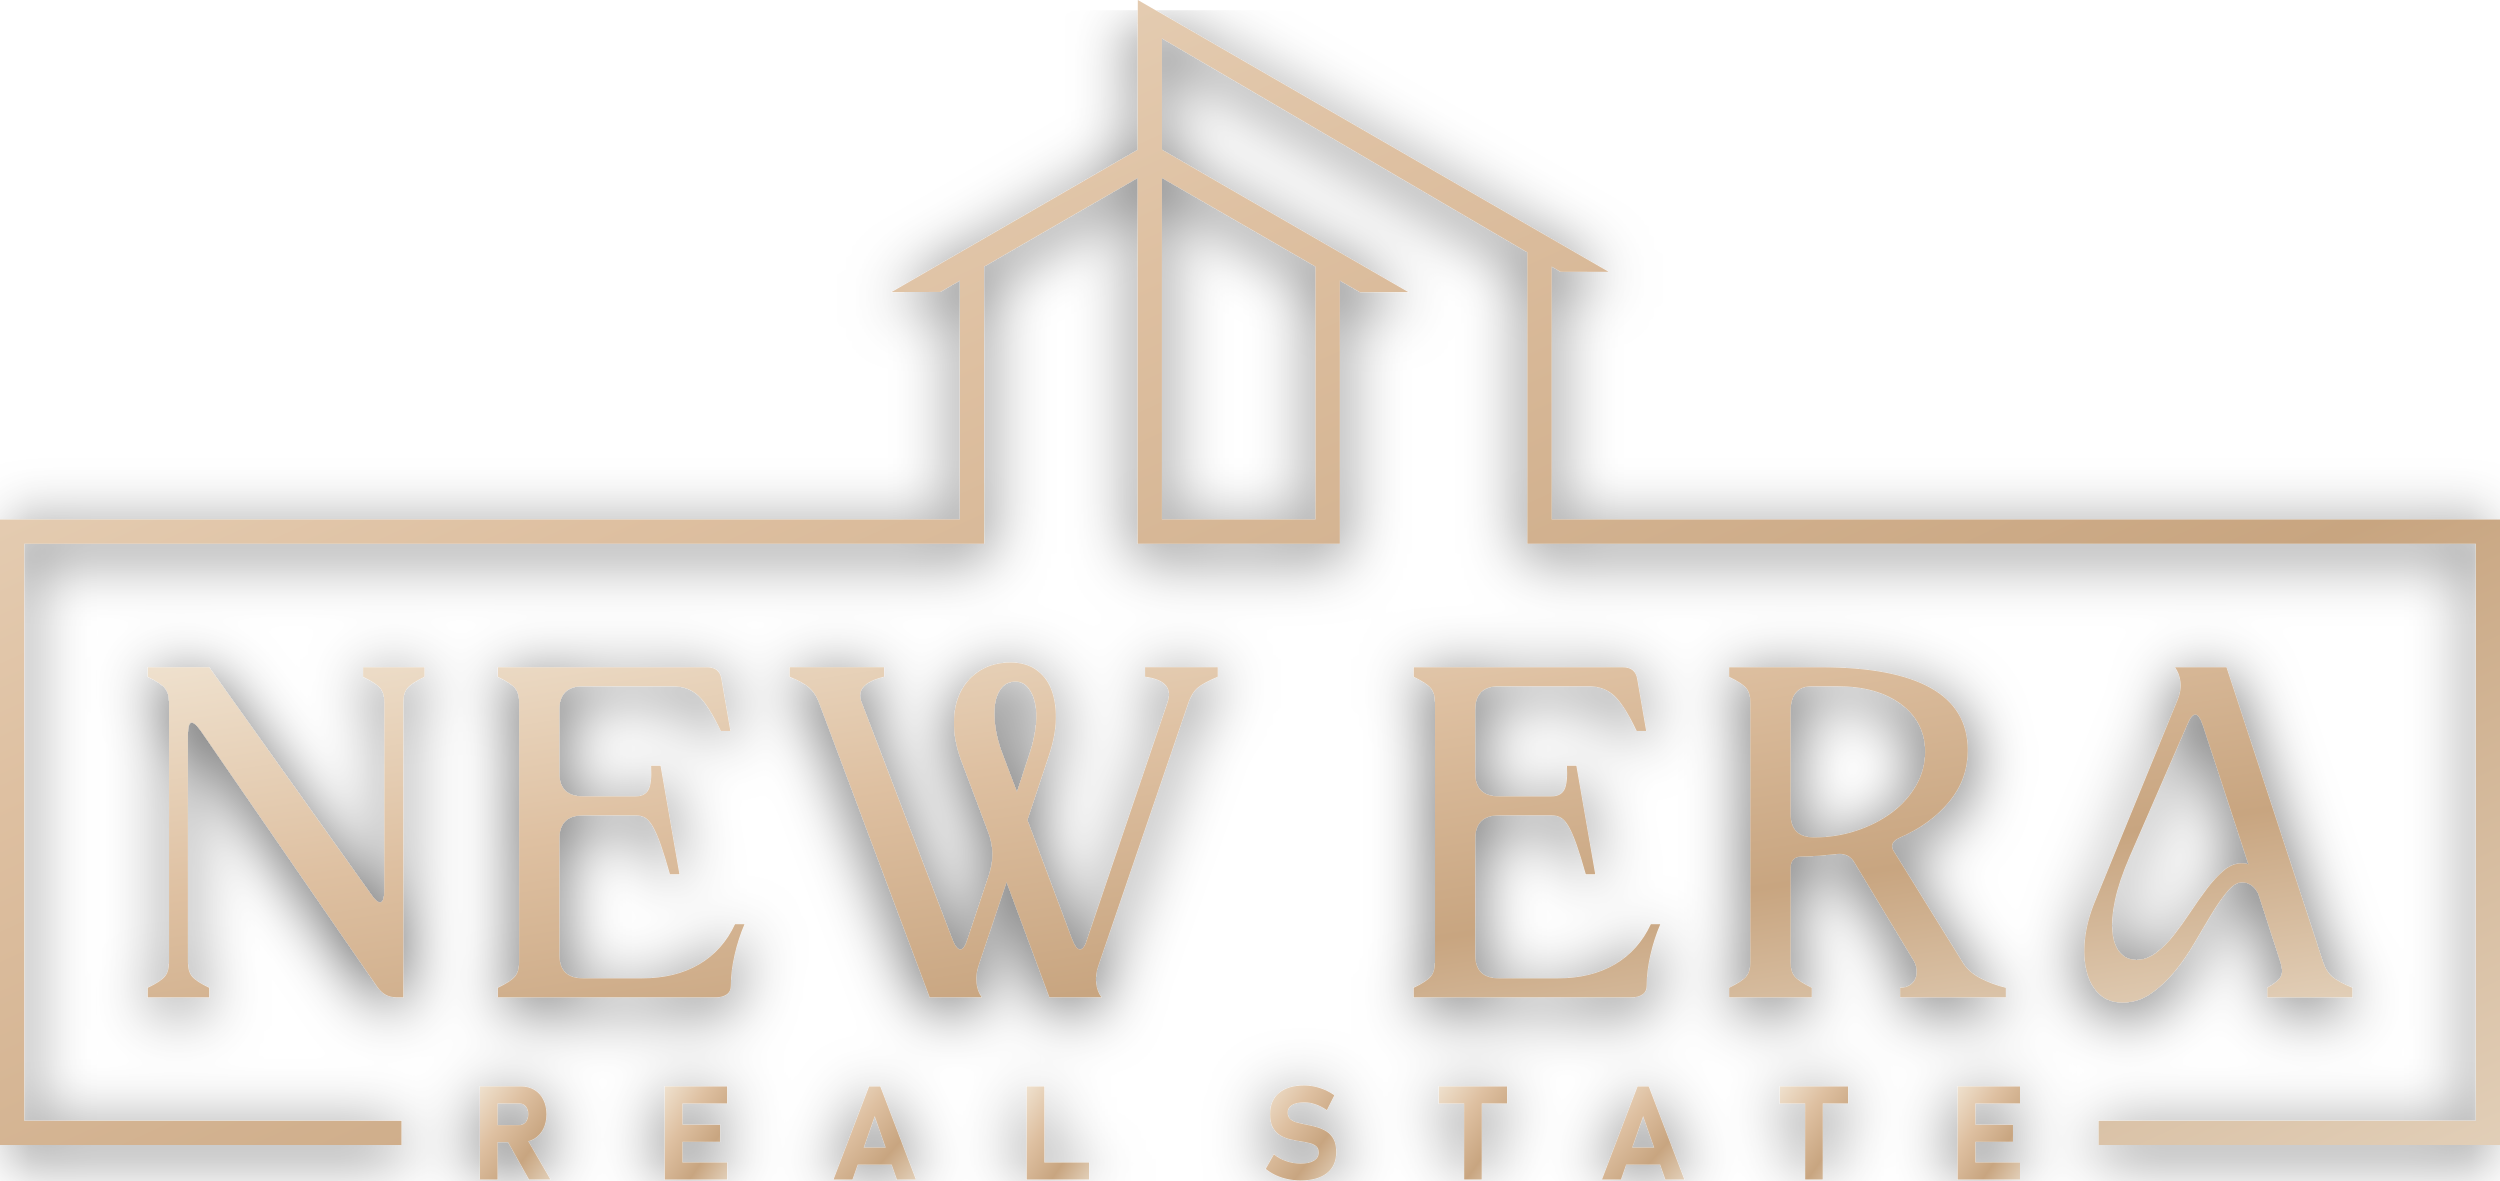
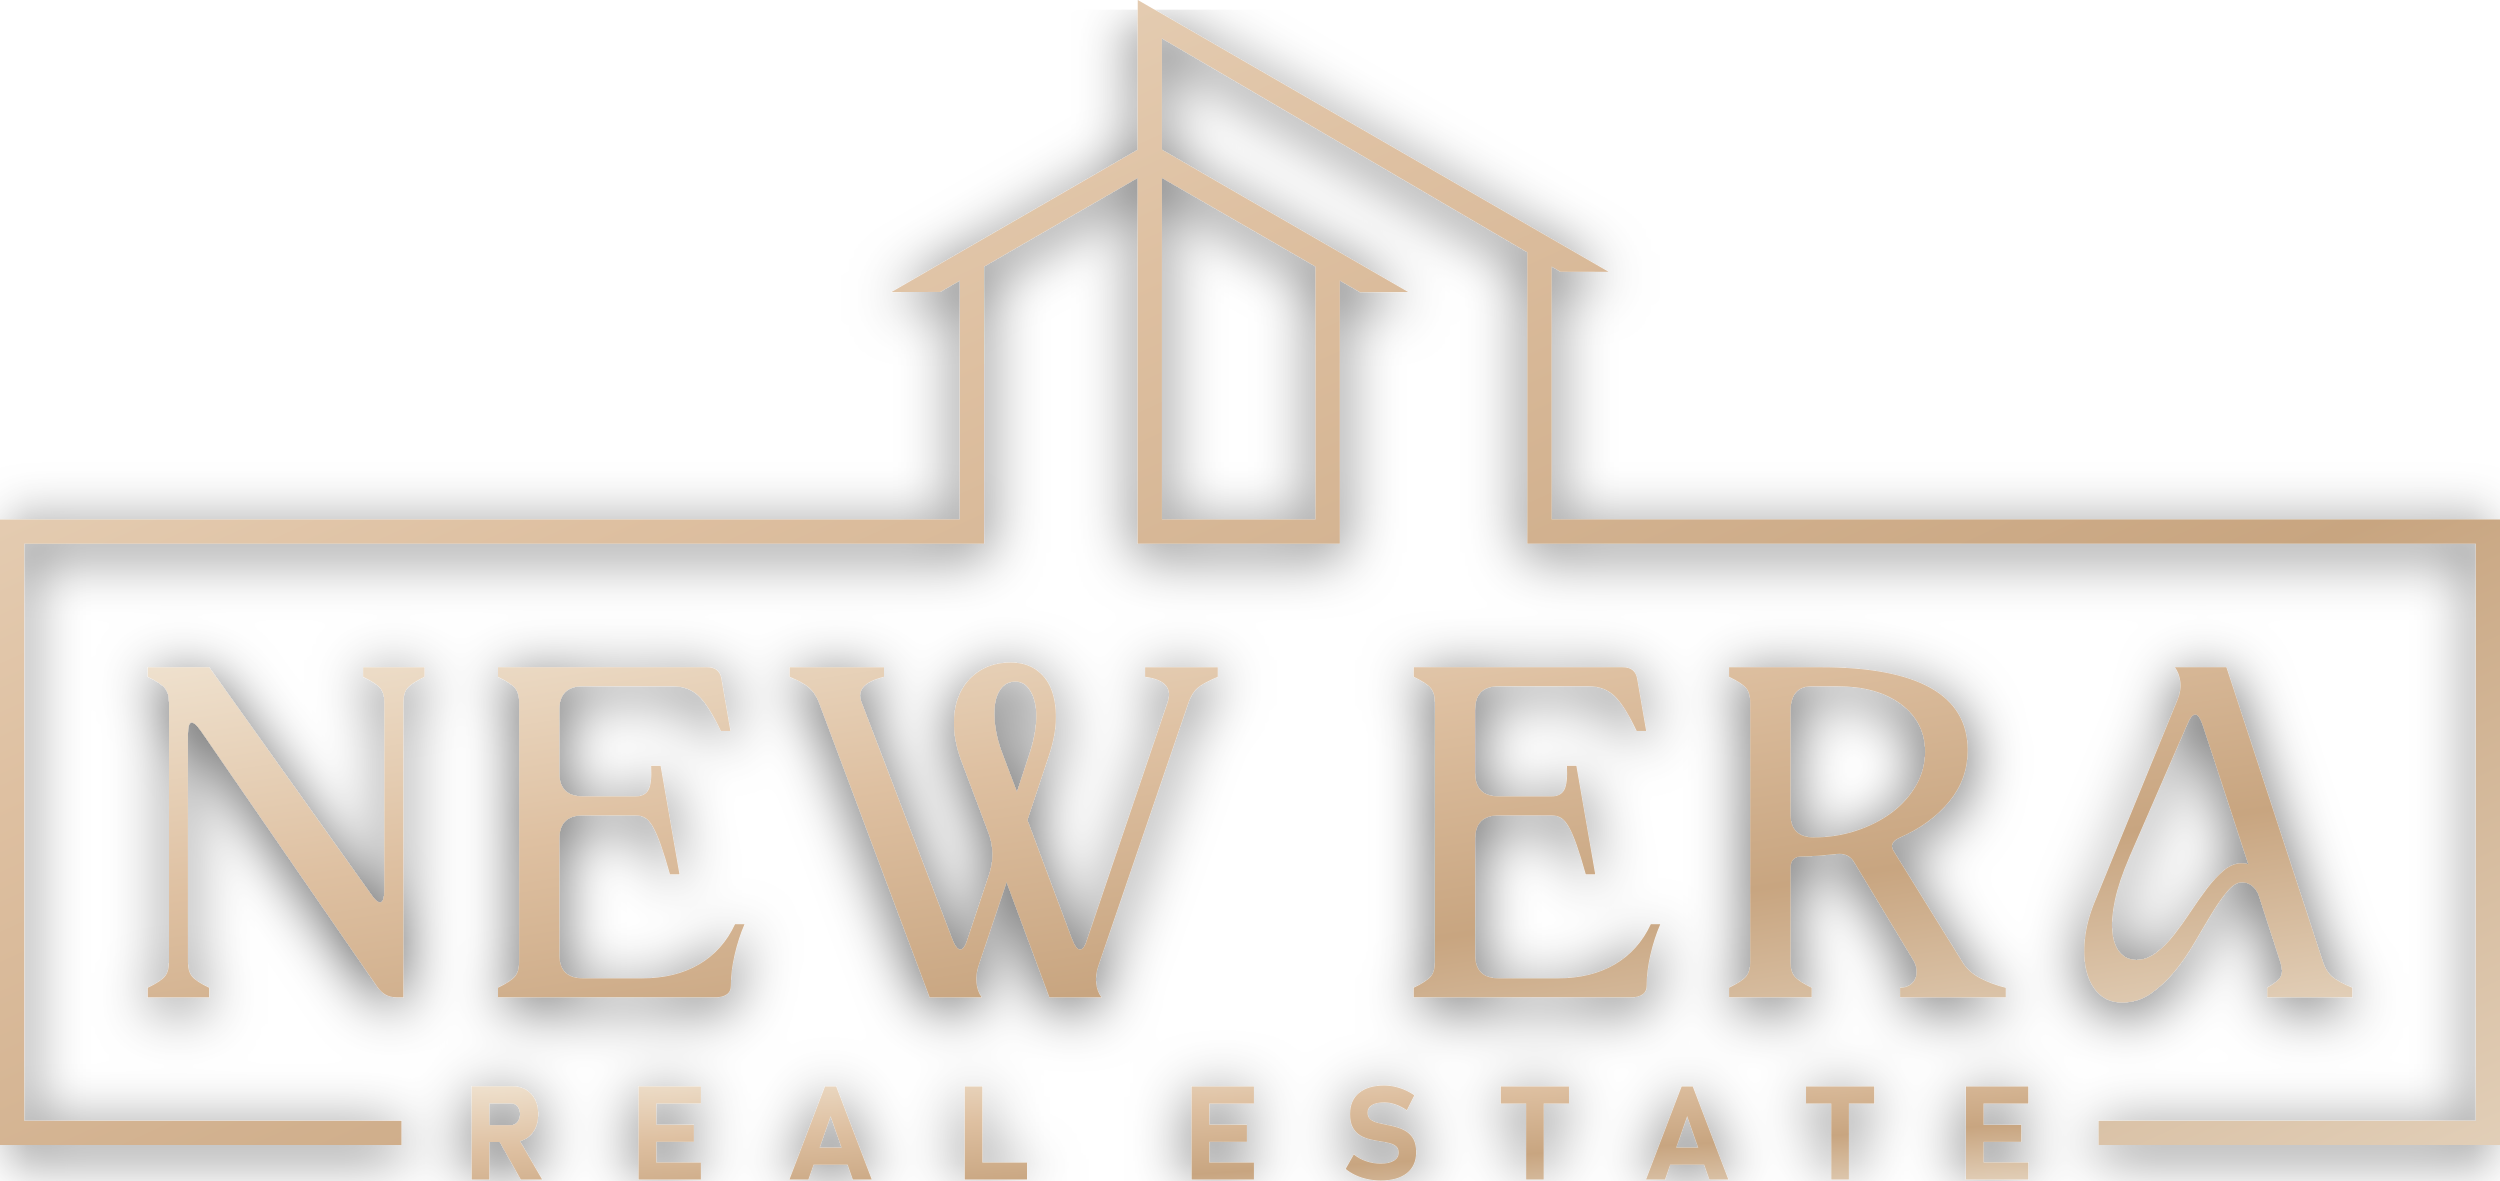
- <svg xmlns="http://www.w3.org/2000/svg" viewBox="0 0 988.05 466.52" style="shape-rendering:geometricPrecision; text-rendering:geometricPrecision; fill-rule:evenodd; clip-rule:evenodd">
+ <svg xmlns="http://www.w3.org/2000/svg" viewBox="0 0 1062.73 501.78" style="shape-rendering:geometricPrecision; text-rendering:geometricPrecision; fill-rule:evenodd; clip-rule:evenodd">
  <defs>
    <linearGradient id="champagneGold" x1="0%" y1="0%" x2="100%" y2="100%">
      <stop offset="0%" stop-color="#EFE1CE" />
      <stop offset="35%" stop-color="#DEC0A1" />
      <stop offset="70%" stop-color="#C8A580" />
      <stop offset="100%" stop-color="#E2CFB8" />
    </linearGradient>
    <filter id="subtleGlow" x="-20%" y="-20%" width="140%" height="140%">
      <feDropShadow dx="0" dy="4" stdDeviation="12" flood-color="#000000" flood-opacity="0.65" />
    </filter>
  </defs>
  <g filter="url(#subtleGlow)">
-     <path fill="url(#champagneGold)" fill-rule="evenodd" d="M-0 205.32l0 247.22 158.65 0 0 -9.54 -149.11 0 0 -228.14 369.83 0 9.54 0 0 -109.54 60.76 -35.08 0 135.08 0 9.54 9.54 0 60.76 0 9.54 0 0 -9.54 0 -94.49 7.99 4.61 19.06 -0.01 -97.34 -56.2 0 -44.1 144.46 84.57 0 115.16 9.54 0 365.32 0 0 228.14 -149.11 0 0 9.54 158.65 0 0 -247.22 -374.86 0 0 -100.04 3.58 2.1 18.96 0.05 -186.07 -107.43 -0.04 9.53 0.04 0.02 0 49.68 -97.34 56.2 19.16 -0.05 7.88 -4.55 0 94.49 -379.36 0zm519.96 0l0 -100 -60.76 -35.08 0 135.08 60.76 0z" />
-     <path fill="url(#champagneGold)" fill-rule="nonzero" d="M151.92 277.52c0,-2.48 -0.56,-4.38 -1.68,-5.68 -1.12,-1.3 -3.35,-2.76 -6.71,-4.38l0 -3.73 24.22 0 0 3.73c-3.35,1.61 -5.59,3.07 -6.71,4.38 -1.12,1.3 -1.68,3.2 -1.68,5.68l0 116.61 -2.79 0c-2.98,0 -5.4,-1.3 -7.26,-3.91l-69.85 -101.33c-1.61,-2.23 -2.86,-3.35 -3.72,-3.35 -0.99,0 -1.49,1.68 -1.49,5.03l0 89.78c0,2.48 0.56,4.38 1.68,5.68 1.12,1.3 3.35,2.76 6.71,4.38l0 3.72 -24.21 0 0 -3.72c3.35,-1.61 5.59,-3.07 6.71,-4.38 1.12,-1.3 1.68,-3.2 1.68,-5.68l0 -102.82c0,-2.48 -0.56,-4.38 -1.68,-5.68 -1.12,-1.3 -3.35,-2.76 -6.71,-4.38l0 -3.73 24.21 0 63.89 89.6c1.49,2.23 2.73,3.35 3.72,3.35 1.12,0 1.68,-1.74 1.68,-5.22l0 -73.95zm78.43 44.71c-6.21,0 -9.31,3.1 -9.31,9.31l0 45.82c0,6.21 3.1,9.31 9.31,9.31l23.47 0c8.69,0 16.17,-1.83 22.44,-5.49 6.27,-3.66 11.02,-8.97 14.25,-15.93l3.72 0c-1.61,3.73 -2.92,7.76 -3.91,12.11 -0.99,4.35 -1.49,8.38 -1.49,12.11 0,1.61 -0.56,2.79 -1.68,3.54 -1.12,0.75 -2.48,1.12 -4.1,1.12l-86.24 0 0 -3.72c3.35,-1.61 5.59,-3.07 6.71,-4.38 1.12,-1.3 1.68,-3.2 1.68,-5.68l0 -102.82c0,-2.48 -0.56,-4.38 -1.68,-5.68 -1.12,-1.3 -3.35,-2.76 -6.71,-4.38l0 -3.73 82.52 0c3.35,0 5.28,1.55 5.77,4.66l3.54 20.49 -3.72 0c-3.23,-6.83 -6.18,-11.49 -8.85,-13.97 -2.67,-2.48 -6.05,-3.73 -10.15,-3.73l-35.58 0c-6.21,0 -9.31,3.1 -9.31,9.31l0 24.96c0,6.21 3.1,9.31 9.31,9.31l20.86 0c2.48,0 4.19,-0.87 5.12,-2.61 0.93,-1.74 1.27,-4.91 1.02,-9.5l3.72 0 7.45 42.84 -3.72 0c-1.37,-4.84 -2.58,-8.76 -3.63,-11.74 -1.06,-2.98 -2.08,-5.34 -3.07,-7.08 -0.99,-1.74 -2.02,-2.92 -3.07,-3.54 -1.06,-0.62 -2.33,-0.93 -3.82,-0.93l-20.86 0zm149.4 -22.17c-1.86,-5.22 -2.76,-10.12 -2.7,-14.72 0.06,-4.59 0.99,-8.63 2.79,-12.11 1.8,-3.48 4.38,-6.24 7.73,-8.29 3.35,-2.05 7.33,-3.07 11.92,-3.07 3.85,0 7.14,0.93 9.87,2.79 2.73,1.86 4.75,4.44 6.05,7.73 1.3,3.29 1.92,7.14 1.86,11.55 -0.06,4.41 -0.96,9.22 -2.7,14.44l-8.57 25.7 17.51 46.75c1.12,2.98 2.23,4.47 3.35,4.47 1.12,0 2.11,-1.49 2.98,-4.47l31.67 -93.32c1.86,-5.71 -1.12,-9.06 -8.94,-10.06l0 -3.73 28.69 0 0 3.73c-3.85,1.61 -6.52,3.07 -8.01,4.38 -1.49,1.3 -2.67,3.2 -3.54,5.68l-35.58 103.94c-0.87,2.48 -1.18,4.84 -0.93,7.08 0.25,2.23 0.93,4.1 2.05,5.59l-20.49 0 -16.95 -45.64 -10.99 32.78c-0.87,2.48 -1.18,4.87 -0.93,7.17 0.25,2.3 0.93,4.19 2.05,5.68l-20.49 0 -43.77 -116.61c-0.99,-2.48 -2.27,-4.41 -3.82,-5.77 -1.55,-1.37 -4.13,-2.79 -7.73,-4.28l0 -3.73 37.25 0 0 3.73c-7.82,1.86 -10.8,5.22 -8.94,10.06l35.76 93.32c1.12,2.98 2.24,4.47 3.35,4.47 1.12,0 2.11,-1.49 2.98,-4.47l8.2 -24.59c2.11,-5.96 2.05,-11.8 -0.19,-17.51l-10.8 -28.68zm22.17 13.04l5.4 -16.39c1.12,-3.6 1.83,-7.05 2.14,-10.34 0.31,-3.29 0.19,-6.18 -0.37,-8.66 -0.56,-2.48 -1.49,-4.5 -2.79,-6.05 -1.3,-1.55 -2.95,-2.33 -4.94,-2.33 -2.23,0 -4.04,0.78 -5.4,2.33 -1.37,1.55 -2.27,3.66 -2.7,6.33 -0.44,2.67 -0.4,5.77 0.09,9.31 0.5,3.54 1.49,7.23 2.98,11.08l5.59 14.71zm190.38 9.13c-6.21,0 -9.31,3.1 -9.31,9.31l0 45.82c0,6.21 3.1,9.31 9.31,9.31l23.47 0c8.69,0 16.17,-1.83 22.44,-5.49 6.27,-3.66 11.02,-8.97 14.25,-15.93l3.72 0c-1.61,3.73 -2.92,7.76 -3.91,12.11 -0.99,4.35 -1.49,8.38 -1.49,12.11 0,1.61 -0.56,2.79 -1.68,3.54 -1.12,0.75 -2.48,1.12 -4.1,1.12l-86.24 0 0 -3.72c3.35,-1.61 5.59,-3.07 6.71,-4.38 1.12,-1.3 1.68,-3.2 1.68,-5.68l0 -102.82c0,-2.48 -0.56,-4.38 -1.68,-5.68 -1.12,-1.3 -3.35,-2.76 -6.71,-4.38l0 -3.73 82.52 0c3.35,0 5.28,1.55 5.77,4.66l3.54 20.49 -3.72 0c-3.23,-6.83 -6.18,-11.49 -8.85,-13.97 -2.67,-2.48 -6.05,-3.73 -10.15,-3.73l-35.58 0c-6.21,0 -9.31,3.1 -9.31,9.31l0 24.96c0,6.21 3.1,9.31 9.31,9.31l20.86 0c2.48,0 4.19,-0.87 5.12,-2.61 0.93,-1.74 1.27,-4.91 1.02,-9.5l3.72 0 7.45 42.84 -3.72 0c-1.37,-4.84 -2.58,-8.76 -3.63,-11.74 -1.06,-2.98 -2.08,-5.34 -3.07,-7.08 -0.99,-1.74 -2.02,-2.92 -3.07,-3.54 -1.06,-0.62 -2.33,-0.93 -3.82,-0.93l-20.86 0zm183.3 58.12c1.61,2.61 3.97,4.72 7.08,6.33 3.1,1.61 6.46,2.86 10.06,3.73l0 3.72 -41.72 0 0 -3.72c1.49,0 2.76,-0.34 3.82,-1.02 1.06,-0.68 1.8,-1.55 2.24,-2.61 0.43,-1.06 0.59,-2.23 0.47,-3.54 -0.12,-1.3 -0.56,-2.58 -1.3,-3.82l-23.28 -38.56c-1.49,-2.61 -3.85,-3.72 -7.08,-3.35 -2.23,0.25 -4.47,0.46 -6.71,0.65 -2.23,0.19 -4.53,0.28 -6.89,0.28 -3.1,0 -4.66,1.55 -4.66,4.66l0 37.25c0,2.48 0.56,4.38 1.68,5.68 1.12,1.3 3.35,2.76 6.71,4.38l0 3.72 -32.6 0 0 -3.72c3.35,-1.61 5.59,-3.07 6.71,-4.38 1.12,-1.3 1.68,-3.2 1.68,-5.68l0 -102.82c0,-2.48 -0.56,-4.38 -1.68,-5.68 -1.12,-1.3 -3.35,-2.76 -6.71,-4.38l0 -3.73 36.32 0c19.12,0 33.56,2.73 43.31,8.2 9.75,5.46 14.62,13.66 14.62,24.59 0,7.58 -2.45,14.34 -7.36,20.3 -4.9,5.96 -11.52,10.74 -19.84,14.34 -2.86,1.37 -3.48,3.23 -1.86,5.59l27.01 43.59zm-58.67 -49.36c5.84,0 11.39,-0.87 16.67,-2.61 5.28,-1.74 9.93,-4.1 13.97,-7.08 4.04,-2.98 7.26,-6.55 9.69,-10.71 2.42,-4.16 3.63,-8.66 3.63,-13.5 0,-7.82 -3.17,-14.09 -9.5,-18.81 -6.33,-4.72 -14.78,-7.08 -25.33,-7.08l-10.06 0c-5.59,0 -8.38,3.35 -8.38,10.06l0 40.42c0,6.21 3.1,9.31 9.31,9.31zm121.83 65.19c-3.6,0 -6.58,-1.09 -8.94,-3.26 -2.36,-2.17 -4.04,-5.12 -5.03,-8.85 -0.99,-3.73 -1.24,-8.01 -0.74,-12.85 0.5,-4.84 1.86,-9.93 4.1,-15.27l32.6 -79.54c0.99,-2.48 1.34,-4.84 1.03,-7.08 -0.31,-2.24 -1.03,-4.1 -2.14,-5.59l20.3 0 38.18 116.61c0.87,2.48 2.05,4.38 3.54,5.68 1.49,1.3 4.16,2.76 8.01,4.38l0 3.72 -33.53 0 0 -3.72c2.86,-1.61 4.63,-3.07 5.31,-4.38 0.68,-1.3 0.65,-3.2 -0.09,-5.68l-8.75 -27.01c-1.49,-3.1 -3.66,-4.66 -6.52,-4.66 -1.86,0 -3.79,1.18 -5.77,3.54 -1.99,2.36 -4.04,5.28 -6.15,8.76 -2.11,3.48 -4.38,7.3 -6.8,11.46 -2.42,4.16 -5.06,7.98 -7.92,11.46 -2.86,3.48 -5.99,6.39 -9.41,8.75 -3.42,2.36 -7.17,3.54 -11.27,3.54zm2.79 -57.37c-2.73,6.33 -4.63,11.98 -5.68,16.95 -1.06,4.97 -1.4,9.22 -1.02,12.76 0.37,3.54 1.4,6.24 3.07,8.1 1.68,1.86 3.82,2.79 6.43,2.79 2.73,0 5.34,-0.93 7.82,-2.79 2.48,-1.86 4.84,-4.22 7.08,-7.08 2.24,-2.86 4.44,-5.93 6.61,-9.22 2.17,-3.29 4.35,-6.36 6.52,-9.22 2.17,-2.86 4.38,-5.22 6.61,-7.08 2.24,-1.86 4.6,-2.79 7.08,-2.79 0.74,0 1.61,0.12 2.61,0.37l-17.88 -54.58c-0.99,-3.1 -2.05,-4.66 -3.17,-4.66 -1.12,0 -2.24,1.43 -3.35,4.28l-22.73 52.16z" />
-     <path fill="url(#champagneGold)" fill-rule="nonzero" d="M192.45 451.36l0 -6.66 12.79 0c1.08,0 1.94,-0.4 2.59,-1.19 0.65,-0.79 0.98,-1.84 1,-3.13l0 0c0,-1.3 -0.33,-2.34 -0.97,-3.14 -0.65,-0.78 -1.53,-1.18 -2.61,-1.18l-12.79 0 0 -6.67 13.34 0c2.03,0 3.82,0.46 5.34,1.37 1.52,0.91 2.71,2.18 3.54,3.84 0.84,1.65 1.27,3.58 1.27,5.79l0 0c0,2.21 -0.43,4.13 -1.28,5.79 -0.85,1.65 -2.03,2.92 -3.55,3.84 -1.52,0.91 -3.29,1.36 -5.33,1.36l-13.34 0zm-2.75 14.78l0 -36.76 6.92 0 0 36.76 -6.92 0zm19.4 0l-8.91 -15.92 7.4 -1.16 9.9 17.07 -8.38 0z" />
-     <path fill="url(#champagneGold)" fill-rule="nonzero" d="M262.75 466.14l0 -36.73 6.92 0 0 36.73 -6.92 0zm2.5 0l0 -6.67 22.1 0 0 6.67 -22.1 0zm0 -14.91l0 -6.67 19.32 0 0 6.67 -19.32 0zm0 -15.15l0 -6.67 22.1 0 0 6.67 -22.1 0z" />
-     <path fill="url(#champagneGold)" fill-rule="nonzero" d="M329.45 466.14l14.05 -36.73 4.39 0 14.05 36.73 -7.45 0 -8.79 -25.08 -8.79 25.08 -7.45 0zm6.74 -5.89l0 -6.67 19.32 0 0 6.67 -19.32 0z" />
-     <path fill="url(#champagneGold)" fill-rule="nonzero" d="M405.8 466.14l0 -36.73 6.92 0 0 36.73 -6.92 0zm3.08 0l0 -6.67 21.52 0 0 6.67 -21.52 0z" />
-     <path fill="url(#champagneGold)" fill-rule="nonzero" d="M514.1 466.52c-1.76,0 -3.47,-0.18 -5.15,-0.53 -1.67,-0.35 -3.24,-0.87 -4.71,-1.55 -1.46,-0.68 -2.78,-1.5 -3.97,-2.46l0 0 3.21 -5.72 0 0c1.41,1.16 3.05,2.06 4.91,2.7 1.85,0.63 3.75,0.94 5.71,0.94 2.25,0 4,-0.38 5.25,-1.15 1.25,-0.77 1.87,-1.85 1.87,-3.24l0 -0.03c0,-1.06 -0.31,-1.88 -0.94,-2.44 -0.62,-0.56 -1.44,-0.98 -2.46,-1.25 -1.02,-0.27 -2.13,-0.5 -3.33,-0.68 -1.43,-0.22 -2.87,-0.49 -4.34,-0.82 -1.47,-0.33 -2.82,-0.85 -4.04,-1.57 -1.23,-0.72 -2.22,-1.74 -2.97,-3.07 -0.75,-1.33 -1.13,-3.1 -1.13,-5.33l0 -0.03c0,-3.59 1.18,-6.36 3.53,-8.32 2.36,-1.97 5.7,-2.95 10.01,-2.95 1.98,0 4,0.34 6.06,1 2.05,0.66 3.97,1.61 5.73,2.85l0 0 -2.93 5.85 0 0c-1.41,-0.99 -2.9,-1.75 -4.43,-2.28 -1.54,-0.53 -3.02,-0.79 -4.43,-0.79 -2.13,0 -3.77,0.35 -4.93,1.04 -1.16,0.71 -1.74,1.68 -1.74,2.95l0 0.03c0,1.17 0.35,2.07 1.03,2.67 0.69,0.61 1.59,1.06 2.71,1.35 1.11,0.29 2.3,0.57 3.59,0.82 1.41,0.27 2.82,0.6 4.22,1 1.4,0.4 2.68,0.97 3.84,1.71 1.16,0.74 2.09,1.76 2.78,3.05 0.69,1.3 1.03,2.98 1.03,5.05l0 0.05c0,3.54 -1.22,6.28 -3.66,8.23 -2.44,1.94 -5.89,2.91 -10.33,2.91z" />
-     <path fill="url(#champagneGold)" fill-rule="nonzero" d="M578.68 466.14l0 -33.72 6.92 0 0 33.72 -6.92 0zm-10 -30.06l0 -6.67 26.93 0 0 6.67 -26.93 0z" />
-     <path fill="url(#champagneGold)" fill-rule="nonzero" d="M633.16 466.14l14.05 -36.73 4.39 0 14.05 36.73 -7.45 0 -8.79 -25.08 -8.79 25.08 -7.45 0zm6.74 -5.89l0 -6.67 19.32 0 0 6.67 -19.32 0z" />
-     <path fill="url(#champagneGold)" fill-rule="nonzero" d="M713.45 466.14l0 -33.72 6.92 0 0 33.72 -6.92 0zm-10 -30.06l0 -6.67 26.93 0 0 6.67 -26.93 0z" />
-     <path fill="url(#champagneGold)" fill-rule="nonzero" d="M773.74 466.14l0 -36.73 6.92 0 0 36.73 -6.92 0zm2.5 0l0 -6.67 22.1 0 0 6.67 -22.1 0zm0 -14.91l0 -6.67 19.32 0 0 6.67 -19.32 0zm0 -15.15l0 -6.67 22.1 0 0 6.67 -22.1 0z" />
+     <path fill="url(#champagneGold)" fill-rule="evenodd" d="M-0 220.84l0 265.9 170.64 0 0 -10.26 -160.38 0 0 -245.39 397.78 0 10.26 0 0 -117.82 65.35 -37.73 0 145.29 0 10.26 10.26 0 65.35 0 10.26 0 0 -10.26 0 -101.64 8.59 4.96 20.5 -0.01 -104.7 -60.45 0 -47.43 155.38 90.96 0 123.86 10.26 0 392.93 0 0 245.39 -160.38 0 0 10.26 170.64 0 0 -265.9 -403.19 0 0 -107.6 3.85 2.26 20.39 0.05 -200.14 -115.55 -0.04 10.25 0.04 0.02 0 53.44 -104.7 60.45 20.61 -0.05 8.48 -4.9 0 101.64 -408.03 0zm559.26 0l0 -107.56 -65.35 -37.73 0 145.29 65.35 0z" />
+     <path fill="url(#champagneGold)" fill-rule="nonzero" d="M163.4 298.5c0,-2.67 -0.6,-4.71 -1.8,-6.11 -1.2,-1.4 -3.61,-2.97 -7.21,-4.71l0 -4.01 26.05 0 0 4.01c-3.61,1.74 -6.01,3.31 -7.21,4.71 -1.2,1.4 -1.8,3.44 -1.8,6.11l0 125.42 -3.01 0c-3.21,0 -5.81,-1.4 -7.81,-4.21l-75.13 -108.99c-1.74,-2.4 -3.07,-3.61 -4.01,-3.61 -1.07,0 -1.6,1.8 -1.6,5.41l0 96.57c0,2.67 0.6,4.71 1.8,6.11 1.2,1.4 3.61,2.97 7.21,4.71l0 4.01 -26.04 0 0 -4.01c3.61,-1.74 6.01,-3.31 7.21,-4.71 1.2,-1.4 1.8,-3.44 1.8,-6.11l0 -110.59c0,-2.67 -0.6,-4.71 -1.8,-6.11 -1.2,-1.4 -3.61,-2.97 -7.21,-4.71l0 -4.01 26.04 0 68.72 96.37c1.6,2.4 2.94,3.61 4.01,3.61 1.2,0 1.8,-1.87 1.8,-5.61l0 -79.54zm84.36 48.08c-6.68,0 -10.02,3.34 -10.02,10.02l0 49.28c0,6.68 3.34,10.02 10.02,10.02l25.24 0c9.35,0 17.4,-1.97 24.14,-5.91 6.75,-3.94 11.85,-9.65 15.33,-17.13l4.01 0c-1.74,4.01 -3.14,8.35 -4.21,13.02 -1.07,4.67 -1.6,9.02 -1.6,13.02 0,1.74 -0.6,3.01 -1.8,3.81 -1.2,0.8 -2.67,1.2 -4.41,1.2l-92.76 0 0 -4.01c3.61,-1.74 6.01,-3.31 7.21,-4.71 1.2,-1.4 1.8,-3.44 1.8,-6.11l0 -110.59c0,-2.67 -0.6,-4.71 -1.8,-6.11 -1.2,-1.4 -3.61,-2.97 -7.21,-4.71l0 -4.01 88.75 0c3.61,0 5.68,1.67 6.21,5.01l3.81 22.04 -4.01 0c-3.47,-7.35 -6.65,-12.35 -9.52,-15.02 -2.87,-2.67 -6.51,-4.01 -10.92,-4.01l-38.27 0c-6.68,0 -10.02,3.34 -10.02,10.02l0 26.85c0,6.68 3.34,10.02 10.02,10.02l22.44 0c2.67,0 4.51,-0.93 5.51,-2.8 1,-1.87 1.37,-5.28 1.1,-10.22l4.01 0 8.01 46.08 -4.01 0c-1.47,-5.21 -2.77,-9.42 -3.91,-12.62 -1.14,-3.21 -2.24,-5.74 -3.31,-7.61 -1.07,-1.87 -2.17,-3.14 -3.31,-3.81 -1.13,-0.67 -2.5,-1 -4.11,-1l-22.44 0zm160.69 -23.84c-2,-5.61 -2.97,-10.89 -2.91,-15.83 0.07,-4.94 1.07,-9.28 3.01,-13.02 1.94,-3.74 4.71,-6.71 8.32,-8.91 3.61,-2.2 7.88,-3.31 12.82,-3.31 4.14,0 7.68,1 10.62,3.01 2.94,2 5.11,4.78 6.51,8.32 1.4,3.54 2.07,7.68 2,12.42 -0.07,4.74 -1.04,9.92 -2.9,15.53l-9.22 27.65 18.83 50.29c1.2,3.21 2.4,4.81 3.61,4.81 1.2,0 2.27,-1.6 3.21,-4.81l34.06 -100.37c2,-6.14 -1.2,-9.75 -9.62,-10.82l0 -4.01 30.85 0 0 4.01c-4.14,1.74 -7.01,3.31 -8.61,4.71 -1.6,1.4 -2.87,3.44 -3.81,6.11l-38.27 111.79c-0.93,2.67 -1.27,5.21 -1,7.61 0.27,2.4 1,4.41 2.2,6.01l-22.04 0 -18.23 -49.08 -11.82 35.26c-0.93,2.67 -1.27,5.24 -1,7.71 0.27,2.47 1,4.51 2.2,6.11l-22.04 0 -47.08 -125.42c-1.07,-2.67 -2.44,-4.74 -4.11,-6.21 -1.67,-1.47 -4.44,-3.01 -8.32,-4.61l0 -4.01 40.07 0 0 4.01c-8.41,2 -11.62,5.61 -9.62,10.82l38.47 100.37c1.2,3.21 2.4,4.81 3.61,4.81 1.2,0 2.27,-1.6 3.21,-4.81l8.82 -26.45c2.27,-6.41 2.2,-12.69 -0.2,-18.83l-11.62 -30.85zm23.84 14.02l5.81 -17.63c1.2,-3.87 1.97,-7.58 2.3,-11.12 0.33,-3.54 0.2,-6.64 -0.4,-9.32 -0.6,-2.67 -1.6,-4.84 -3.01,-6.51 -1.4,-1.67 -3.17,-2.5 -5.31,-2.5 -2.4,0 -4.34,0.84 -5.81,2.5 -1.47,1.67 -2.44,3.94 -2.9,6.81 -0.47,2.87 -0.43,6.21 0.1,10.02 0.53,3.81 1.6,7.78 3.21,11.92l6.01 15.83zm204.76 9.82c-6.68,0 -10.02,3.34 -10.02,10.02l0 49.28c0,6.68 3.34,10.02 10.02,10.02l25.24 0c9.35,0 17.4,-1.97 24.14,-5.91 6.75,-3.94 11.85,-9.65 15.33,-17.13l4.01 0c-1.74,4.01 -3.14,8.35 -4.21,13.02 -1.07,4.67 -1.6,9.02 -1.6,13.02 0,1.74 -0.6,3.01 -1.8,3.81 -1.2,0.8 -2.67,1.2 -4.41,1.2l-92.76 0 0 -4.01c3.61,-1.74 6.01,-3.31 7.21,-4.71 1.2,-1.4 1.8,-3.44 1.8,-6.11l0 -110.59c0,-2.67 -0.6,-4.71 -1.8,-6.11 -1.2,-1.4 -3.61,-2.97 -7.21,-4.71l0 -4.01 88.75 0c3.61,0 5.68,1.67 6.21,5.01l3.81 22.04 -4.01 0c-3.47,-7.35 -6.65,-12.35 -9.52,-15.02 -2.87,-2.67 -6.51,-4.01 -10.92,-4.01l-38.27 0c-6.68,0 -10.02,3.34 -10.02,10.02l0 26.85c0,6.68 3.34,10.02 10.02,10.02l22.44 0c2.67,0 4.51,-0.93 5.51,-2.8 1,-1.87 1.37,-5.28 1.1,-10.22l4.01 0 8.01 46.08 -4.01 0c-1.47,-5.21 -2.77,-9.42 -3.91,-12.62 -1.14,-3.21 -2.24,-5.74 -3.31,-7.61 -1.07,-1.87 -2.17,-3.14 -3.31,-3.81 -1.13,-0.67 -2.5,-1 -4.11,-1l-22.44 0zm197.15 62.51c1.74,2.81 4.27,5.08 7.61,6.81 3.34,1.74 6.95,3.07 10.82,4.01l0 4.01 -44.88 0 0 -4.01c1.6,0 2.97,-0.37 4.11,-1.1 1.14,-0.73 1.94,-1.67 2.4,-2.81 0.47,-1.13 0.63,-2.4 0.5,-3.81 -0.13,-1.4 -0.6,-2.77 -1.4,-4.11l-25.04 -41.47c-1.6,-2.81 -4.14,-4.01 -7.61,-3.61 -2.4,0.27 -4.81,0.5 -7.21,0.7 -2.4,0.2 -4.87,0.3 -7.41,0.3 -3.34,0 -5.01,1.67 -5.01,5.01l0 40.07c0,2.67 0.6,4.71 1.8,6.11 1.2,1.4 3.61,2.97 7.21,4.71l0 4.01 -35.06 0 0 -4.01c3.61,-1.74 6.01,-3.31 7.21,-4.71 1.2,-1.4 1.8,-3.44 1.8,-6.11l0 -110.59c0,-2.67 -0.6,-4.71 -1.8,-6.11 -1.2,-1.4 -3.61,-2.97 -7.21,-4.71l0 -4.01 39.07 0c20.57,0 36.1,2.94 46.58,8.82 10.48,5.88 15.73,14.69 15.73,26.44 0,8.15 -2.64,15.43 -7.91,21.84 -5.28,6.41 -12.39,11.55 -21.34,15.43 -3.07,1.47 -3.74,3.47 -2,6.01l29.05 46.88zm-63.11 -53.09c6.28,0 12.25,-0.94 17.93,-2.81 5.68,-1.87 10.69,-4.41 15.03,-7.61 4.34,-3.21 7.81,-7.05 10.42,-11.52 2.61,-4.47 3.91,-9.32 3.91,-14.52 0,-8.41 -3.41,-15.16 -10.22,-20.23 -6.81,-5.08 -15.89,-7.61 -27.25,-7.61l-10.82 0c-6.01,0 -9.02,3.61 -9.02,10.82l0 43.48c0,6.68 3.34,10.02 10.02,10.02zm131.04 70.12c-3.87,0 -7.08,-1.17 -9.62,-3.51 -2.54,-2.34 -4.34,-5.51 -5.41,-9.52 -1.07,-4.01 -1.33,-8.61 -0.8,-13.83 0.53,-5.21 2,-10.68 4.41,-16.43l35.06 -85.55c1.07,-2.67 1.44,-5.21 1.1,-7.61 -0.33,-2.4 -1.1,-4.41 -2.3,-6.01l21.84 0 41.07 125.42c0.93,2.67 2.2,4.71 3.81,6.11 1.6,1.4 4.47,2.97 8.61,4.71l0 4.01 -36.06 0 0 -4.01c3.07,-1.74 4.98,-3.31 5.71,-4.71 0.73,-1.4 0.7,-3.44 -0.1,-6.11l-9.42 -29.05c-1.6,-3.34 -3.94,-5.01 -7.01,-5.01 -2,0 -4.07,1.27 -6.21,3.81 -2.14,2.54 -4.34,5.68 -6.61,9.42 -2.27,3.74 -4.71,7.85 -7.31,12.32 -2.6,4.47 -5.44,8.58 -8.51,12.32 -3.07,3.74 -6.45,6.88 -10.12,9.42 -3.67,2.54 -7.71,3.81 -12.12,3.81zm3.01 -61.71c-2.94,6.81 -4.98,12.89 -6.11,18.23 -1.14,5.34 -1.5,9.92 -1.1,13.72 0.4,3.81 1.5,6.71 3.31,8.72 1.8,2 4.11,3.01 6.91,3.01 2.94,0 5.74,-1 8.41,-3.01 2.67,-2 5.21,-4.54 7.61,-7.61 2.4,-3.07 4.78,-6.38 7.11,-9.92 2.34,-3.54 4.67,-6.84 7.01,-9.92 2.34,-3.07 4.71,-5.61 7.11,-7.61 2.4,-2 4.94,-3.01 7.61,-3.01 0.8,0 1.74,0.13 2.8,0.4l-19.23 -58.7c-1.07,-3.34 -2.2,-5.01 -3.41,-5.01 -1.2,0 -2.4,1.54 -3.61,4.61l-24.44 56.1z" />
+     <path fill="url(#champagneGold)" fill-rule="nonzero" d="M203.49 485.47l0 -7.17 13.75 0c1.16,0 2.09,-0.43 2.78,-1.28 0.7,-0.85 1.06,-1.98 1.08,-3.37l0 0c0,-1.4 -0.35,-2.52 -1.05,-3.38 -0.7,-0.84 -1.64,-1.27 -2.81,-1.27l-13.75 0 0 -7.18 14.35 0c2.19,0 4.11,0.49 5.75,1.47 1.63,0.97 2.91,2.35 3.81,4.13 0.91,1.77 1.36,3.85 1.36,6.22l0 0c0,2.37 -0.46,4.44 -1.37,6.22 -0.92,1.77 -2.19,3.14 -3.82,4.13 -1.63,0.97 -3.54,1.46 -5.73,1.46l-14.35 0zm-2.96 15.9l0 -39.53 7.44 0 0 39.53 -7.44 0zm20.87 0l-9.59 -17.12 7.96 -1.24 10.65 18.36 -9.02 0zm50.08 0l0 -39.51 7.44 0 0 39.51 -7.44 0zm2.69 0l0 -7.17 23.77 0 0 7.17 -23.77 0zm0 -16.03l0 -7.17 20.78 0 0 7.17 -20.78 0zm0 -16.29l0 -7.18 23.77 0 0 7.18 -23.77 0zm61.44 32.33l15.11 -39.51 4.72 0 15.11 39.51 -8.01 0 -9.46 -26.98 -9.45 26.98 -8.01 0zm7.25 -6.33l0 -7.17 20.78 0 0 7.17 -20.78 0zm67.26 6.33l0 -39.51 7.44 0 0 39.51 -7.44 0zm3.31 0l0 -7.17 23.15 0 0 7.17 -23.15 0zm93.14 0l0 -39.51 7.44 0 0 39.51 -7.44 0zm2.69 0l0 -7.17 23.77 0 0 7.17 -23.77 0zm0 -16.03l0 -7.17 20.78 0 0 7.17 -20.78 0zm0 -16.29l0 -7.18 23.77 0 0 7.18 -23.77 0zm77.66 32.74c-1.89,0 -3.73,-0.19 -5.54,-0.57 -1.8,-0.38 -3.49,-0.94 -5.06,-1.67 -1.58,-0.73 -3,-1.61 -4.27,-2.64l0 0 3.45 -6.15 0 0c1.52,1.25 3.28,2.22 5.28,2.9 1.98,0.68 4.03,1.01 6.14,1.01 2.42,0 4.3,-0.41 5.65,-1.23 1.34,-0.83 2.01,-1.98 2.01,-3.49l0 -0.03c0,-1.14 -0.33,-2.02 -1.01,-2.63 -0.67,-0.6 -1.55,-1.06 -2.64,-1.35 -1.09,-0.29 -2.29,-0.54 -3.58,-0.73 -1.54,-0.24 -3.09,-0.53 -4.66,-0.88 -1.58,-0.35 -3.03,-0.92 -4.35,-1.69 -1.33,-0.77 -2.38,-1.87 -3.19,-3.3 -0.81,-1.43 -1.22,-3.34 -1.22,-5.73l0 -0.03c0,-3.86 1.27,-6.84 3.8,-8.95 2.54,-2.11 6.13,-3.17 10.77,-3.17 2.13,0 4.3,0.36 6.52,1.08 2.21,0.71 4.27,1.73 6.17,3.06l0 0 -3.15 6.3 0 0c-1.52,-1.07 -3.12,-1.88 -4.77,-2.46 -1.66,-0.57 -3.25,-0.85 -4.77,-0.85 -2.29,0 -4.05,0.37 -5.31,1.12 -1.25,0.76 -1.87,1.81 -1.87,3.17l0 0.03c0,1.26 0.37,2.23 1.11,2.88 0.74,0.66 1.72,1.14 2.91,1.46 1.2,0.31 2.48,0.61 3.86,0.88 1.52,0.29 3.03,0.65 4.53,1.08 1.5,0.43 2.88,1.04 4.13,1.84 1.25,0.8 2.24,1.89 3,3.28 0.74,1.4 1.11,3.21 1.11,5.43l0 0.05c0,3.8 -1.32,6.75 -3.94,8.85 -2.63,2.09 -6.34,3.13 -11.11,3.13zm61.84 -0.41l0 -36.27 7.45 0 0 36.27 -7.45 0zm-10.76 -32.33l0 -7.18 28.96 0 0 7.18 -28.96 0zm61.74 32.33l15.11 -39.51 4.72 0 15.11 39.51 -8.01 0 -9.46 -26.98 -9.45 26.98 -8.01 0zm7.25 -6.33l0 -7.17 20.78 0 0 7.17 -20.78 0zm71.5 6.33l0 -36.27 7.45 0 0 36.27 -7.45 0zm-10.76 -32.33l0 -7.18 28.96 0 0 7.18 -28.96 0zm67.99 32.33l0 -39.51 7.44 0 0 39.51 -7.44 0zm2.69 0l0 -7.17 23.77 0 0 7.17 -23.77 0zm0 -16.03l0 -7.17 20.78 0 0 7.17 -20.78 0zm0 -16.29l0 -7.18 23.77 0 0 7.18 -23.77 0z" />
  </g>
</svg>
